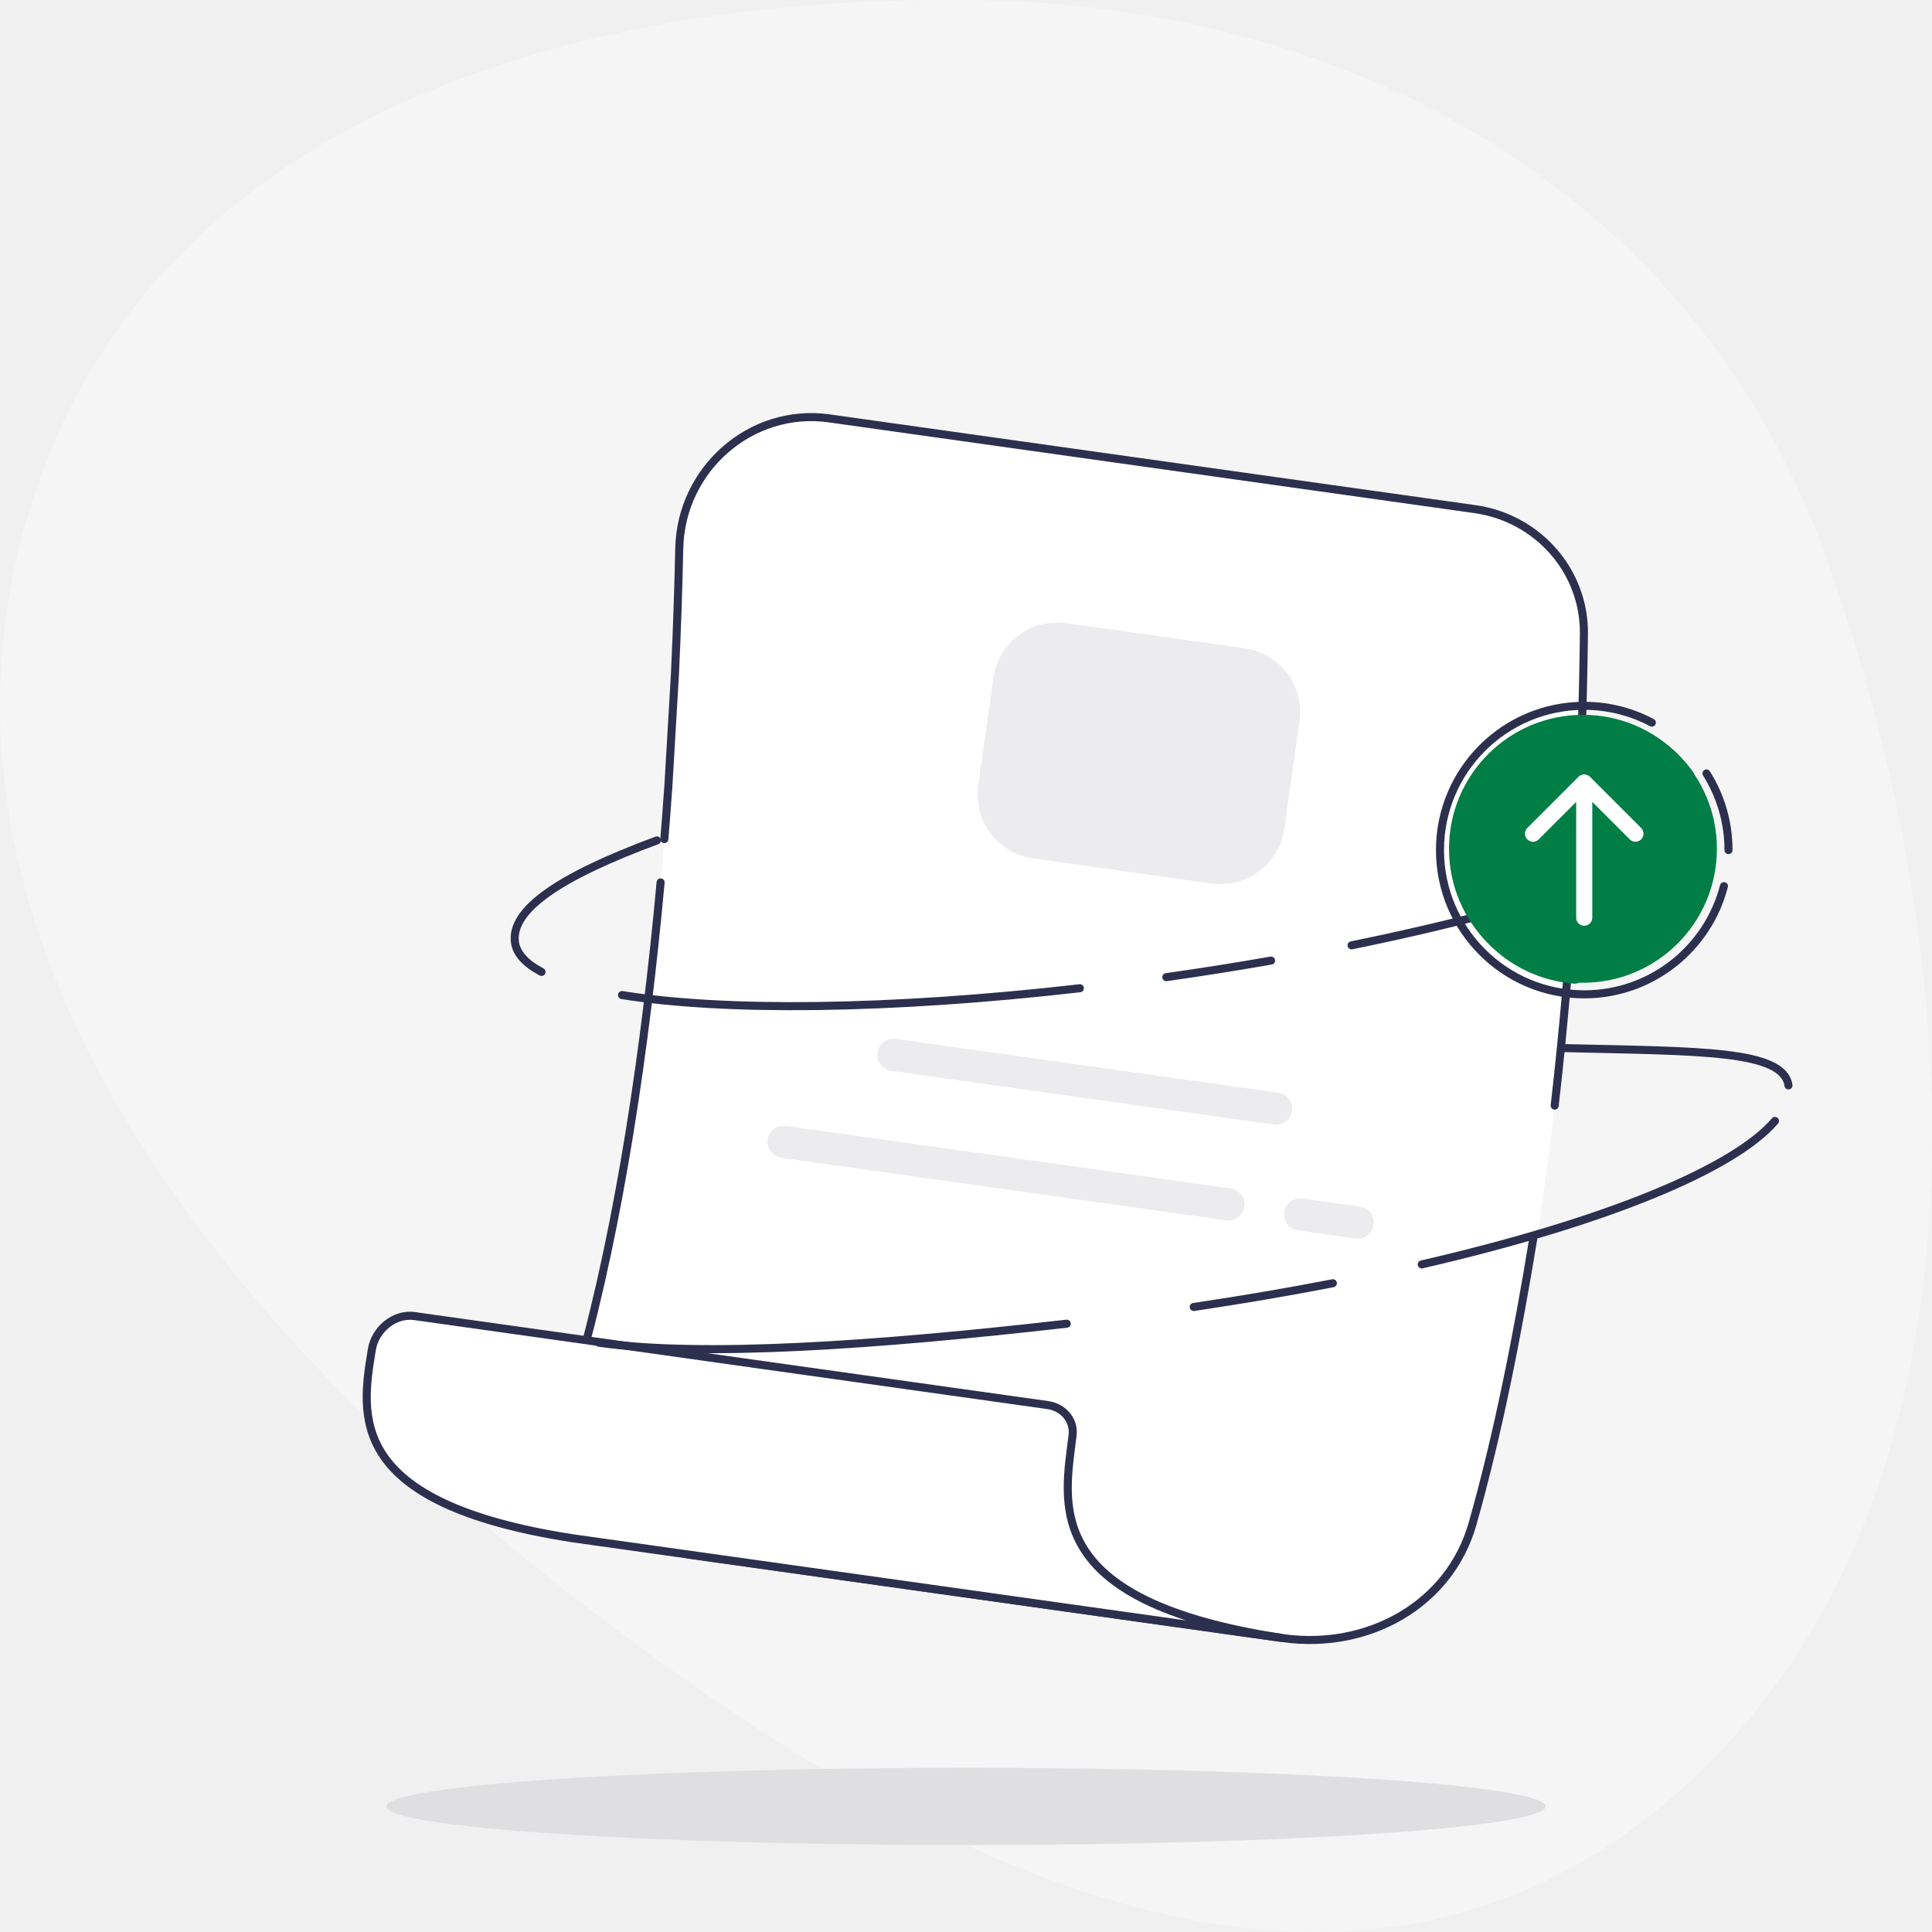
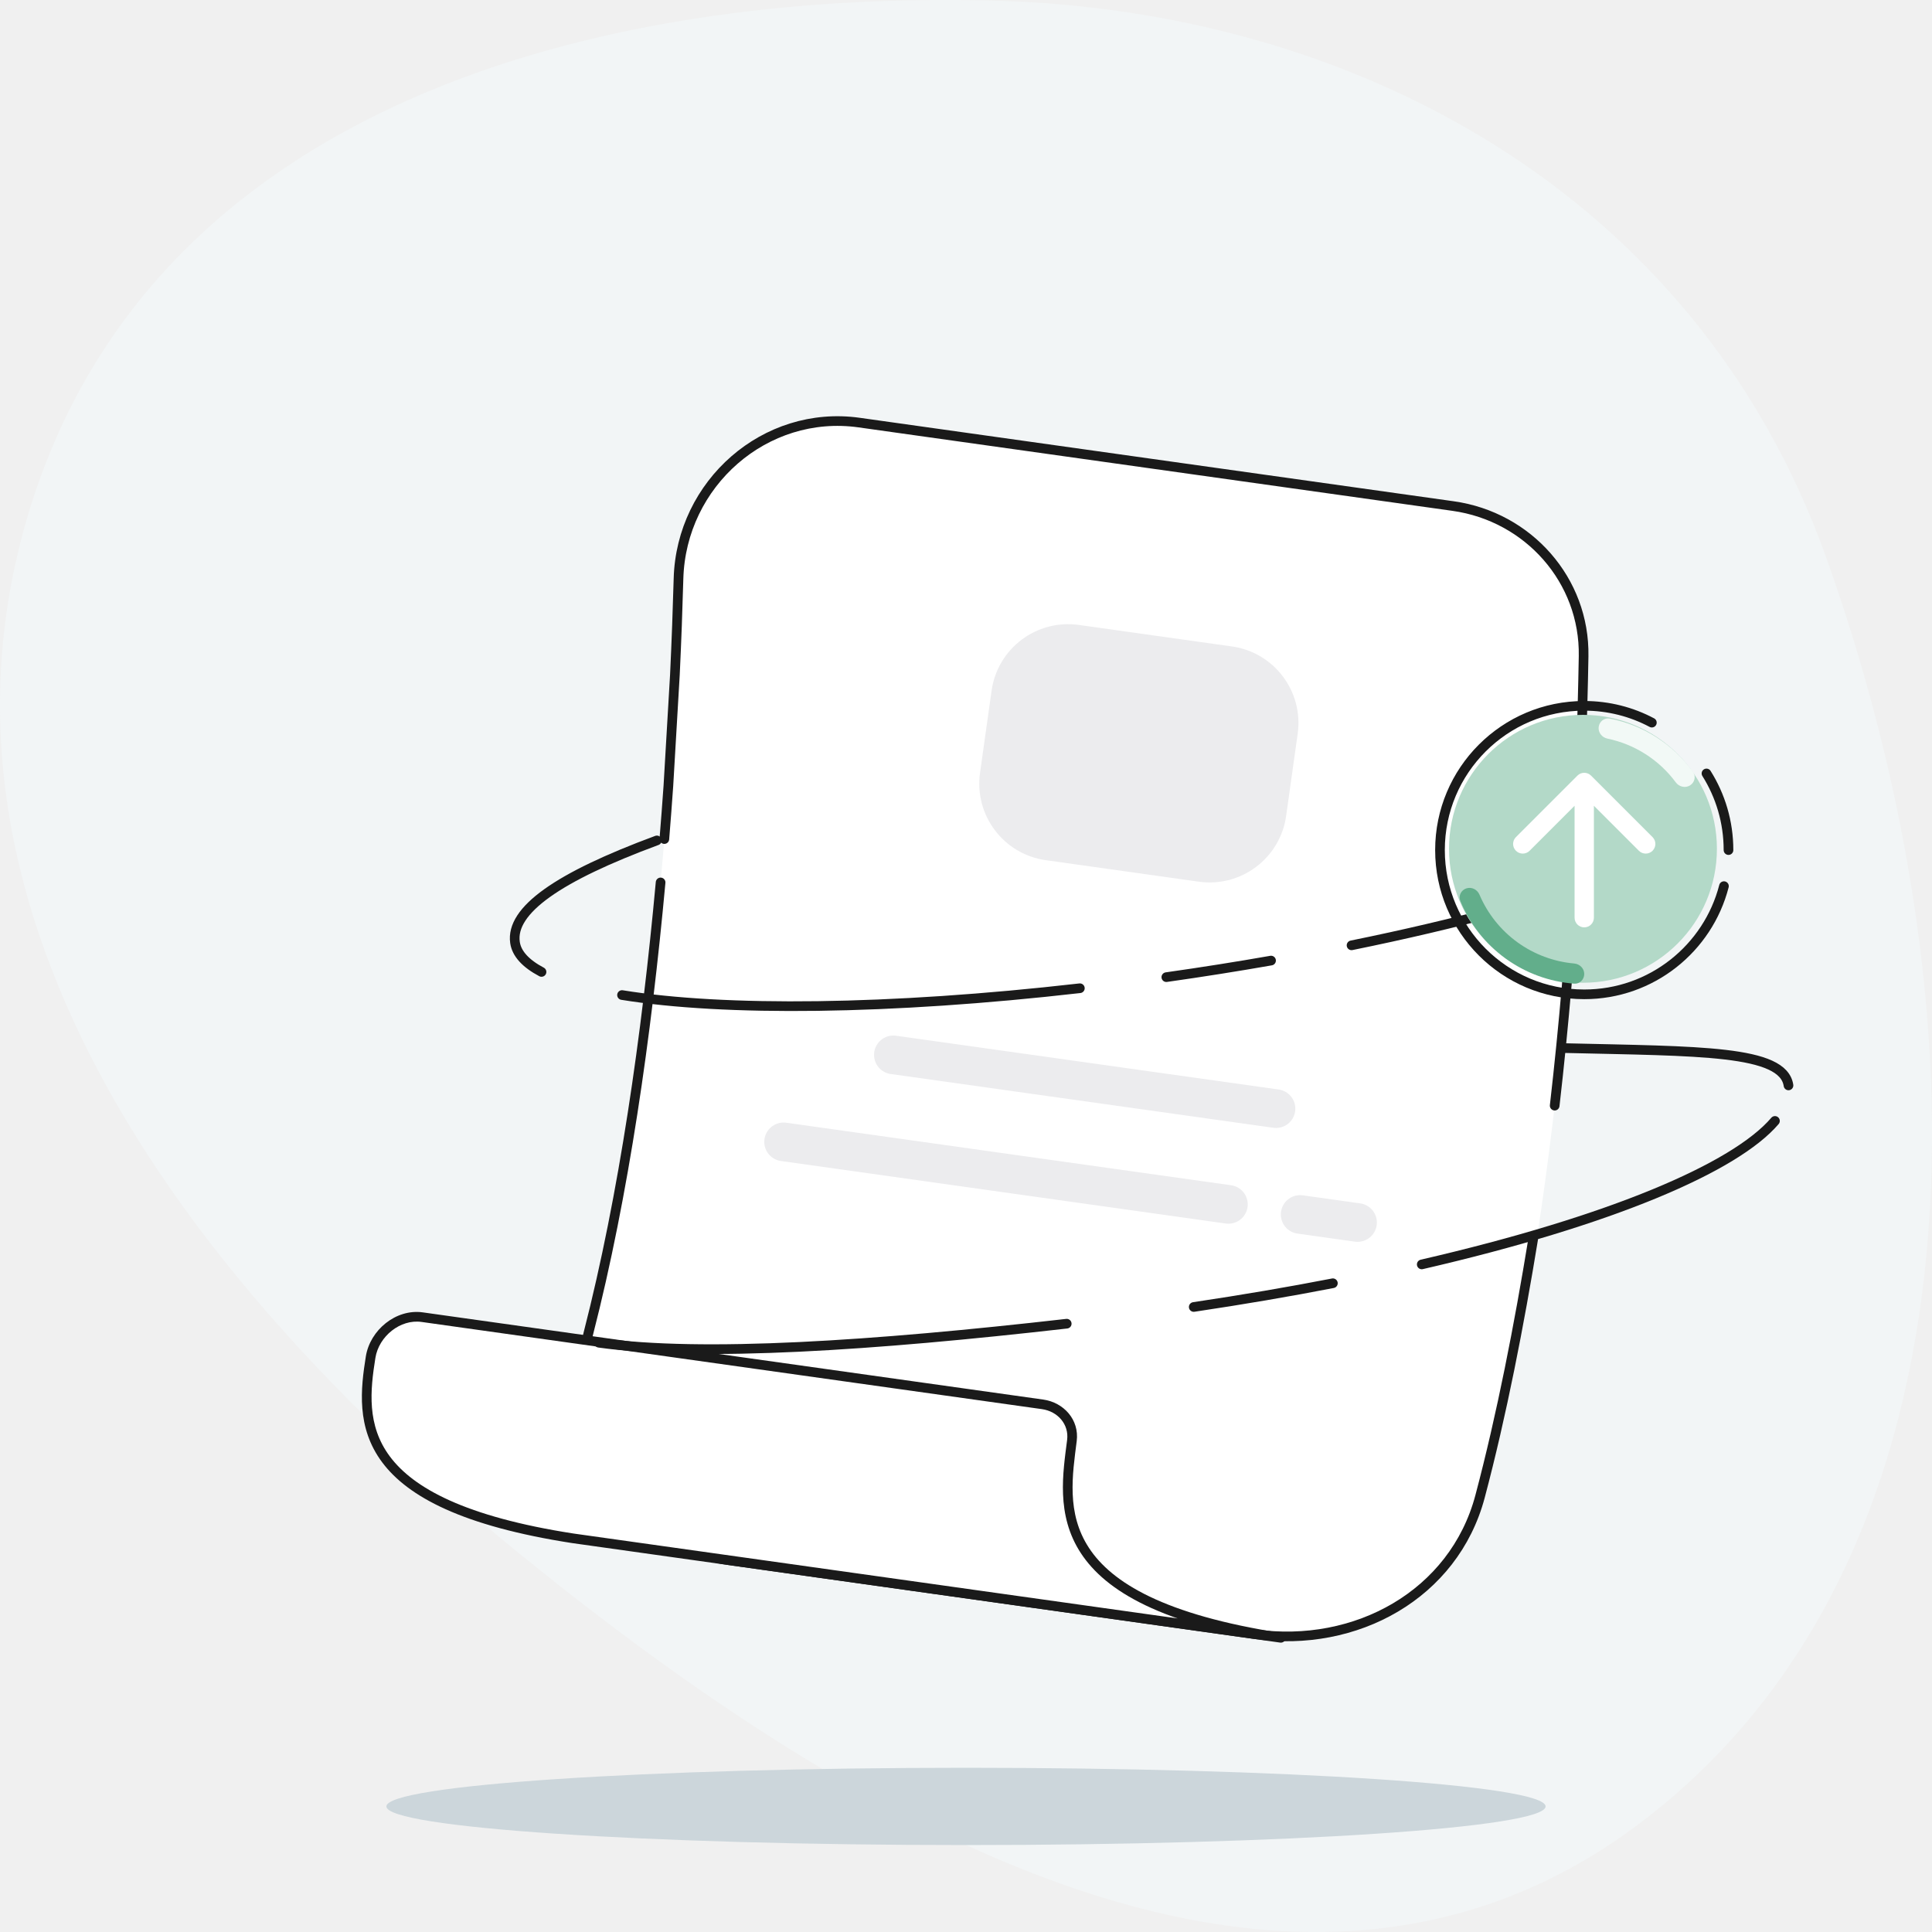
- <svg xmlns="http://www.w3.org/2000/svg" width="240" height="240" viewBox="0 0 240 240" fill="none">
-   <path fill-rule="evenodd" clip-rule="evenodd" d="M123.268 0.074C168.092 1.211 210.66 23.924 226.849 69.233C246.362 123.844 248.24 192.475 204.067 226.214C161.08 259.047 106.764 227.265 64.664 193.108C25.065 160.98 -11.858 114.49 3.601 63.569C18.946 13.025 74.178 -1.171 123.268 0.074Z" fill="#F5F5F5" />
-   <ellipse cx="120" cy="224.4" rx="72" ry="4.8" fill="#DFDFE2" />
-   <path d="M71.972 169.805C80.691 138.656 83.766 97.031 84.379 68.111C84.588 58.266 93.266 50.603 103.017 51.973L183.22 63.245C191.003 64.339 196.855 70.924 196.761 78.782C196.401 108.863 193.285 156.079 183.155 189.406C180.093 199.479 169.826 204.96 159.4 203.495L86.113 193.195C75.447 191.696 69.069 180.177 71.972 169.805Z" fill="white" />
-   <path d="M193.128 137.345C195.577 116.083 196.568 94.952 196.761 78.777C196.855 70.919 191.003 64.339 183.22 63.245L103.017 51.973C93.266 50.603 84.588 58.284 84.379 68.128C84.275 73.03 84.1 78.296 83.839 83.814L83.029 97.636C82.876 99.814 82.71 102.014 82.528 104.231M190.457 153.919C188.525 165.732 186.045 178.347 182.917 189.312C180.028 199.437 169.826 204.96 159.4 203.495L86.113 193.195C75.447 191.696 69.07 180.174 71.973 169.802C77.024 151.754 80.181 130.19 82.062 109.618" stroke="#2C304E" stroke-linecap="round" />
-   <path d="M110.977 131.039L158.51 137.719" stroke="#ECECEE" stroke-width="4" stroke-linecap="round" />
-   <path d="M97.34 141.846L152.597 149.612M168.639 151.866L161.51 150.864" stroke="#ECECEE" stroke-width="4" stroke-linecap="round" />
-   <path d="M71.176 191.096C42.949 186.73 44.856 175.796 46.196 167.633C46.603 165.149 48.992 163.136 51.484 163.487L130.16 174.544C132.055 174.81 133.464 176.387 133.239 178.287C132.254 186.587 129.062 198.807 159.112 203.454L71.176 191.096Z" fill="white" />
-   <path d="M46.196 167.633L45.702 167.552L46.196 167.633ZM71.176 191.096L71.1 191.59L71.107 191.591L71.176 191.096ZM159.112 203.454L159.043 203.95C159.315 203.988 159.567 203.799 159.607 203.527C159.647 203.256 159.46 203.002 159.189 202.96L159.112 203.454ZM133.239 178.287L133.735 178.346L133.735 178.346L133.239 178.287ZM45.702 167.552C45.038 171.602 44.173 176.579 47.183 181.067C50.19 185.549 56.954 189.402 71.1 191.59L71.253 190.602C57.172 188.424 50.776 184.627 48.014 180.51C45.256 176.398 46.014 171.826 46.689 167.714L45.702 167.552ZM51.415 163.982L130.09 175.039L130.23 174.049L51.554 162.991L51.415 163.982ZM159.182 202.959L71.246 190.601L71.107 191.591L159.043 203.95L159.182 202.959ZM132.742 178.228C132.258 182.309 131.165 187.646 134.11 192.5C137.065 197.37 143.973 201.619 159.036 203.949L159.189 202.96C144.201 200.642 137.681 196.457 134.965 191.981C132.239 187.488 133.235 182.565 133.735 178.346L132.742 178.228ZM130.09 175.039C131.757 175.273 132.931 176.638 132.742 178.228L133.735 178.346C133.997 176.136 132.352 174.347 130.23 174.049L130.09 175.039ZM46.689 167.714C47.059 165.459 49.229 163.675 51.415 163.982L51.554 162.991C48.755 162.598 46.148 164.839 45.702 167.552L46.689 167.714Z" fill="#2C304E" />
-   <rect x="124.514" y="76.297" width="38.4" height="29.509" rx="8" transform="rotate(8 124.514 76.2969)" fill="#ECECEE" />
-   <path d="M148.29 162.358C154.374 161.453 160.143 160.464 165.574 159.408M222.172 134.834C221.517 130.428 211.081 130.597 194.4 130.2M74.4 166.8C87.278 168.593 108.516 167.17 132.513 164.433M176.615 157.07C200.072 151.659 215.536 145.056 220.492 139.245" stroke="#2C304E" stroke-linecap="round" />
-   <path d="M144.887 121.385C149.328 120.755 153.674 120.066 157.895 119.326M81.6 104.4C69.317 108.943 63.407 113.076 63.974 117.075C64.173 118.476 65.312 119.698 67.27 120.737M77.27 123.609C89.942 125.663 110.536 125.468 134.145 122.763M167.895 117.433C181.07 114.748 192.653 111.603 201.645 108.346" stroke="#2C304E" stroke-linecap="round" />
-   <g clip-path="url(#clip0_3130_240821)">
-     <path d="M214.72 105.6C214.72 102.102 213.718 98.838 211.985 96.08M205.2 89.766C202.695 88.434 199.835 87.68 196.8 87.68C186.903 87.68 178.88 95.703 178.88 105.6C178.88 115.497 186.903 123.52 196.8 123.52C205.15 123.52 212.166 117.809 214.155 110.08" stroke="#2C304E" stroke-linecap="round" />
-     <ellipse cx="196.64" cy="105.439" rx="16.64" ry="16.64" fill="url(#paint0_linear_3130_240821)" />
-     <path d="M195.8 114C195.8 114.552 196.248 115 196.8 115C197.352 115 197.8 114.552 197.8 114H195.8ZM197.507 96.493C197.117 96.102 196.483 96.102 196.093 96.493L189.729 102.857C189.338 103.247 189.338 103.881 189.729 104.271C190.12 104.662 190.753 104.662 191.143 104.271L196.8 98.614L202.457 104.271C202.847 104.662 203.481 104.662 203.871 104.271C204.262 103.881 204.262 103.247 203.871 102.857L197.507 96.493ZM197.8 114V97.2H195.8V114H197.8Z" fill="white" />
-     <path d="M196.8 120.991C196.8 121.68 196.24 122.244 195.553 122.192C192.481 121.961 189.525 120.881 187.019 119.061C184.514 117.241 182.573 114.763 181.404 111.912C181.143 111.275 181.506 110.568 182.161 110.355C182.817 110.142 183.516 110.504 183.786 111.138C184.786 113.488 186.408 115.531 188.486 117.042C190.565 118.552 193.009 119.463 195.554 119.688C196.24 119.749 196.8 120.302 196.8 120.991Z" fill="url(#paint1_linear_3130_240821)" />
-     <path d="M198.593 90.313C198.673 89.628 199.295 89.134 199.971 89.265C202.03 89.665 203.998 90.451 205.771 91.585C207.543 92.72 209.081 94.178 210.306 95.88C210.709 96.44 210.52 97.211 209.932 97.571C209.344 97.93 208.58 97.741 208.17 97.187C207.147 95.805 205.879 94.618 204.425 93.688C202.971 92.757 201.362 92.102 199.679 91.752C199.004 91.612 198.513 90.998 198.593 90.313Z" fill="#007E45" />
+ <svg xmlns="http://www.w3.org/2000/svg" width="200" height="200" viewBox="0 0 200 200" fill="none">
+   <path fill-rule="evenodd" clip-rule="evenodd" d="M102.723 0.062C140.076 1.009 175.55 19.937 189.041 57.694C205.301 103.204 206.867 160.396 170.056 188.511C134.233 215.873 88.97 189.388 53.887 160.924C20.887 134.15 -9.882 95.408 3.001 52.974C15.788 10.854 61.815 -0.976 102.723 0.062Z" fill="#F2F5F6" />
+   <ellipse cx="100" cy="187" rx="60" ry="4" fill="#CCD6DB" />
+   <path d="M60.913 138.012C67.173 113.635 69.609 82.69 70.24 59.89C70.512 50.047 79.194 42.376 88.945 43.747L150.432 52.388C158.215 53.482 164.068 60.053 163.934 67.911C163.524 92.164 161.004 128.28 153.46 154.999C150.6 165.132 140.336 170.634 129.91 169.169L75.339 161.499C64.673 160 58.234 148.444 60.913 138.012Z" fill="white" />
+   <path d="M160.94 114.455C162.868 97.718 163.711 81.079 163.934 67.926C164.068 60.068 158.215 53.482 150.432 52.388L88.945 43.747C79.194 42.376 70.511 50.057 70.239 59.9C70.151 63.071 70.029 66.399 69.866 69.845L69.19 81.364C69.063 83.178 68.924 85.012 68.773 86.859M158.714 128.266C157.269 137.103 155.455 146.478 153.214 154.914C150.51 165.089 140.336 170.634 129.91 169.169L75.339 161.499C64.673 160 58.235 148.441 60.914 138.009C64.582 123.724 66.937 107.184 68.385 91.349" stroke="#1A1A1A" stroke-linecap="round" />
+   <path d="M92.481 109.199L132.091 114.766" stroke="#ECECEE" stroke-width="4" stroke-linecap="round" />
+   <path d="M81.117 118.205L127.164 124.677M140.533 126.555L134.591 125.72" stroke="#ECECEE" stroke-width="4" stroke-linecap="round" />
+   <path d="M59.313 159.247C36.701 155.75 37.294 147.194 38.366 140.494C38.764 138.008 41.213 136.001 43.705 136.352L107.923 145.377C109.818 145.643 111.205 147.217 110.965 149.116C110.093 156.011 108.199 165.773 132.593 169.546L59.313 159.247Z" fill="white" />
+   <path d="M38.366 140.494L38.86 140.573L38.366 140.494ZM59.313 159.247L59.237 159.741L59.244 159.742L59.313 159.247ZM132.593 169.546L132.524 170.041C132.796 170.079 133.048 169.891 133.088 169.619C133.128 169.347 132.941 169.094 132.67 169.052L132.593 169.546ZM110.965 149.116L110.469 149.053L110.469 149.053L110.965 149.116ZM38.366 140.494L37.872 140.415C37.337 143.763 36.877 147.773 39.557 151.37C42.224 154.947 47.898 157.987 59.237 159.741L59.313 159.247L59.39 158.753C48.116 157.009 42.781 154.022 40.359 150.772C37.951 147.542 38.324 143.924 38.86 140.573L38.366 140.494ZM43.705 136.352L43.636 136.847L107.853 145.872L107.923 145.377L107.992 144.882L43.775 135.857L43.705 136.352ZM132.593 169.546L132.663 169.051L59.383 158.752L59.313 159.247L59.244 159.742L132.524 170.041L132.593 169.546ZM110.965 149.116L110.469 149.053C110.038 152.456 109.3 156.82 111.886 160.775C114.473 164.734 120.282 168.148 132.517 170.04L132.593 169.546L132.67 169.052C120.51 167.171 115.069 163.818 112.723 160.228C110.374 156.635 111.019 152.671 111.461 149.178L110.965 149.116ZM107.923 145.377L107.853 145.872C109.517 146.106 110.67 147.464 110.469 149.053L110.965 149.116L111.461 149.178C111.741 146.97 110.118 145.181 107.992 144.882L107.923 145.377ZM38.366 140.494L38.86 140.573C39.219 138.326 41.442 136.539 43.636 136.847L43.705 136.352L43.775 135.857C40.983 135.464 38.308 137.69 37.872 140.415L38.366 140.494Z" fill="#1A1A1A" />
+   <rect x="103.761" y="63.58" width="32" height="24.591" rx="8" transform="rotate(8 103.761 63.58)" fill="#ECECEE" />
+   <path d="M123.575 135.298C128.645 134.544 133.452 133.72 137.979 132.841M185.144 112.362C184.598 108.691 175.901 108.831 162 108.5M62 139C72.731 140.494 90.43 139.309 110.427 137.028M147.179 130.892C166.726 126.383 179.613 120.88 183.743 116.037" stroke="#1A1A1A" stroke-linecap="round" />
+   <path d="M120.739 101.154C124.44 100.629 128.061 100.055 131.579 99.438M68 87C57.764 90.785 52.839 94.23 53.312 97.562C53.477 98.729 54.427 99.748 56.058 100.614M64.392 103.007C74.951 104.719 92.113 104.556 111.787 102.302M139.912 97.86C150.891 95.623 160.544 93.003 168.037 90.288" stroke="#1A1A1A" stroke-linecap="round" />
+   <g clip-path="url(#clip0_2077_2914)">
+     <path d="M178.933 88C178.933 85.085 178.098 82.365 176.654 80.067M171 74.806C168.912 73.696 166.529 73.067 164 73.067C155.753 73.067 149.067 79.752 149.067 88C149.067 96.247 155.753 102.933 164 102.933C170.958 102.933 176.805 98.174 178.463 91.733" stroke="#1A1A1A" stroke-linecap="round" />
+     <ellipse cx="163.867" cy="87.867" rx="13.867" ry="13.867" fill="#B3D9C8" />
+     <path d="M163 95C163 95.552 163.448 96 164 96C164.552 96 165 95.552 165 95H164H163ZM164.707 80.293C164.317 79.902 163.683 79.902 163.293 80.293L156.929 86.657C156.538 87.047 156.538 87.68 156.929 88.071C157.319 88.462 157.953 88.462 158.343 88.071L164 82.414L169.657 88.071C170.047 88.462 170.681 88.462 171.071 88.071C171.462 87.68 171.462 87.047 171.071 86.657L164.707 80.293ZM164 95H165V81H164H163V95H164Z" fill="white" />
+     <path d="M164 100.827C164 101.401 163.534 101.871 162.961 101.828C160.401 101.635 157.937 100.735 155.849 99.218C153.762 97.701 152.144 95.636 151.17 93.261C150.952 92.73 151.255 92.141 151.801 91.964C152.347 91.786 152.93 92.087 153.155 92.616C153.988 94.574 155.34 96.277 157.072 97.536C158.804 98.794 160.841 99.553 162.961 99.741C163.533 99.791 164 100.252 164 100.827Z" fill="#62AE8B" />
+     <path d="M165.494 75.261C165.561 74.69 166.079 74.278 166.643 74.388C168.358 74.721 169.998 75.376 171.476 76.321C172.953 77.266 174.234 78.482 175.255 79.9C175.591 80.366 175.433 81.009 174.943 81.309C174.453 81.608 173.816 81.451 173.475 80.989C172.623 79.837 171.566 78.848 170.354 78.073C169.143 77.297 167.802 76.752 166.399 76.46C165.837 76.343 165.427 75.831 165.494 75.261Z" fill="#F2F9F6" />
  </g>
  <defs>
-     <linearGradient id="paint0_linear_3130_240821" x1="180" y1="105.439" x2="213.28" y2="105.439" gradientUnits="userSpaceOnUse">
-       <stop stop-color="#007E45" />
-       <stop offset="1" stop-color="#007E45" />
-     </linearGradient>
-     <linearGradient id="paint1_linear_3130_240821" x1="192.374" y1="86.399" x2="206.099" y2="129.613" gradientUnits="userSpaceOnUse">
-       <stop stop-color="#007E45" />
-       <stop offset="1" stop-color="#007E45" />
-     </linearGradient>
-     <clipPath id="clip0_3130_240821">
-       <rect width="38.4" height="38.4" fill="white" transform="translate(177.6 86.4004)" />
+     <clipPath id="clip0_2077_2914">
+       <rect width="32" height="32" fill="white" transform="translate(148 72)" />
    </clipPath>
  </defs>
</svg>
